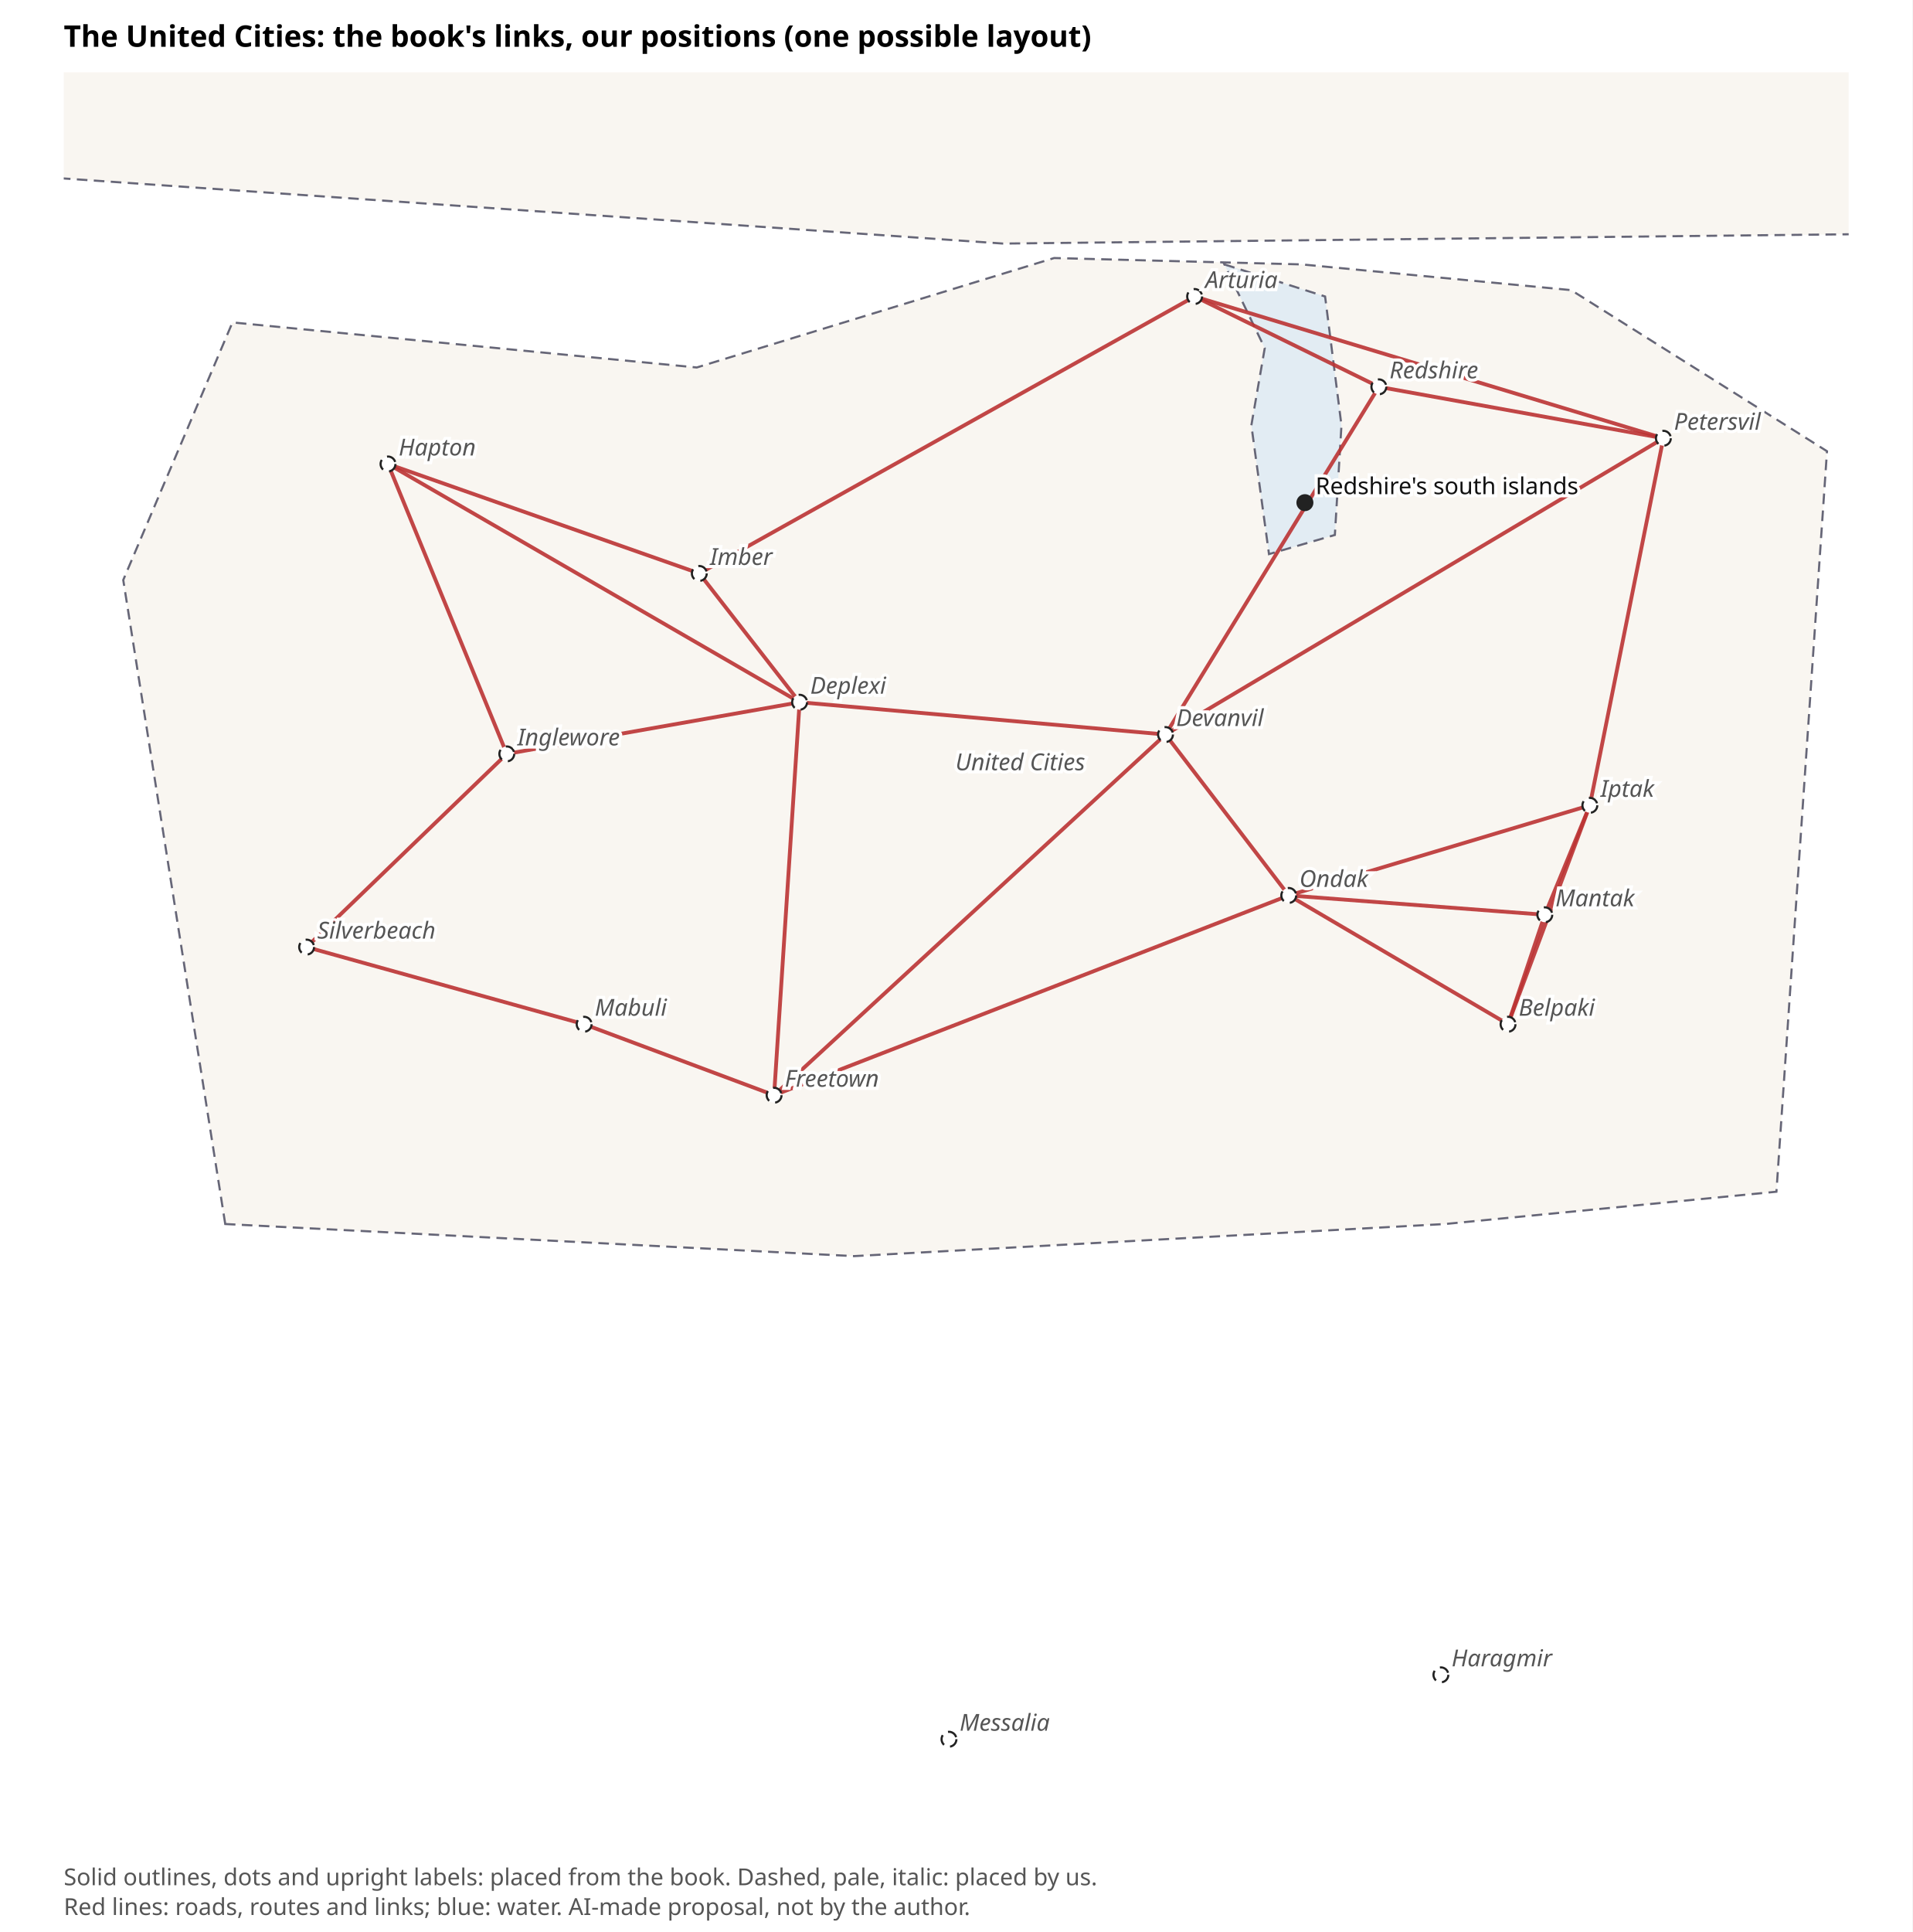
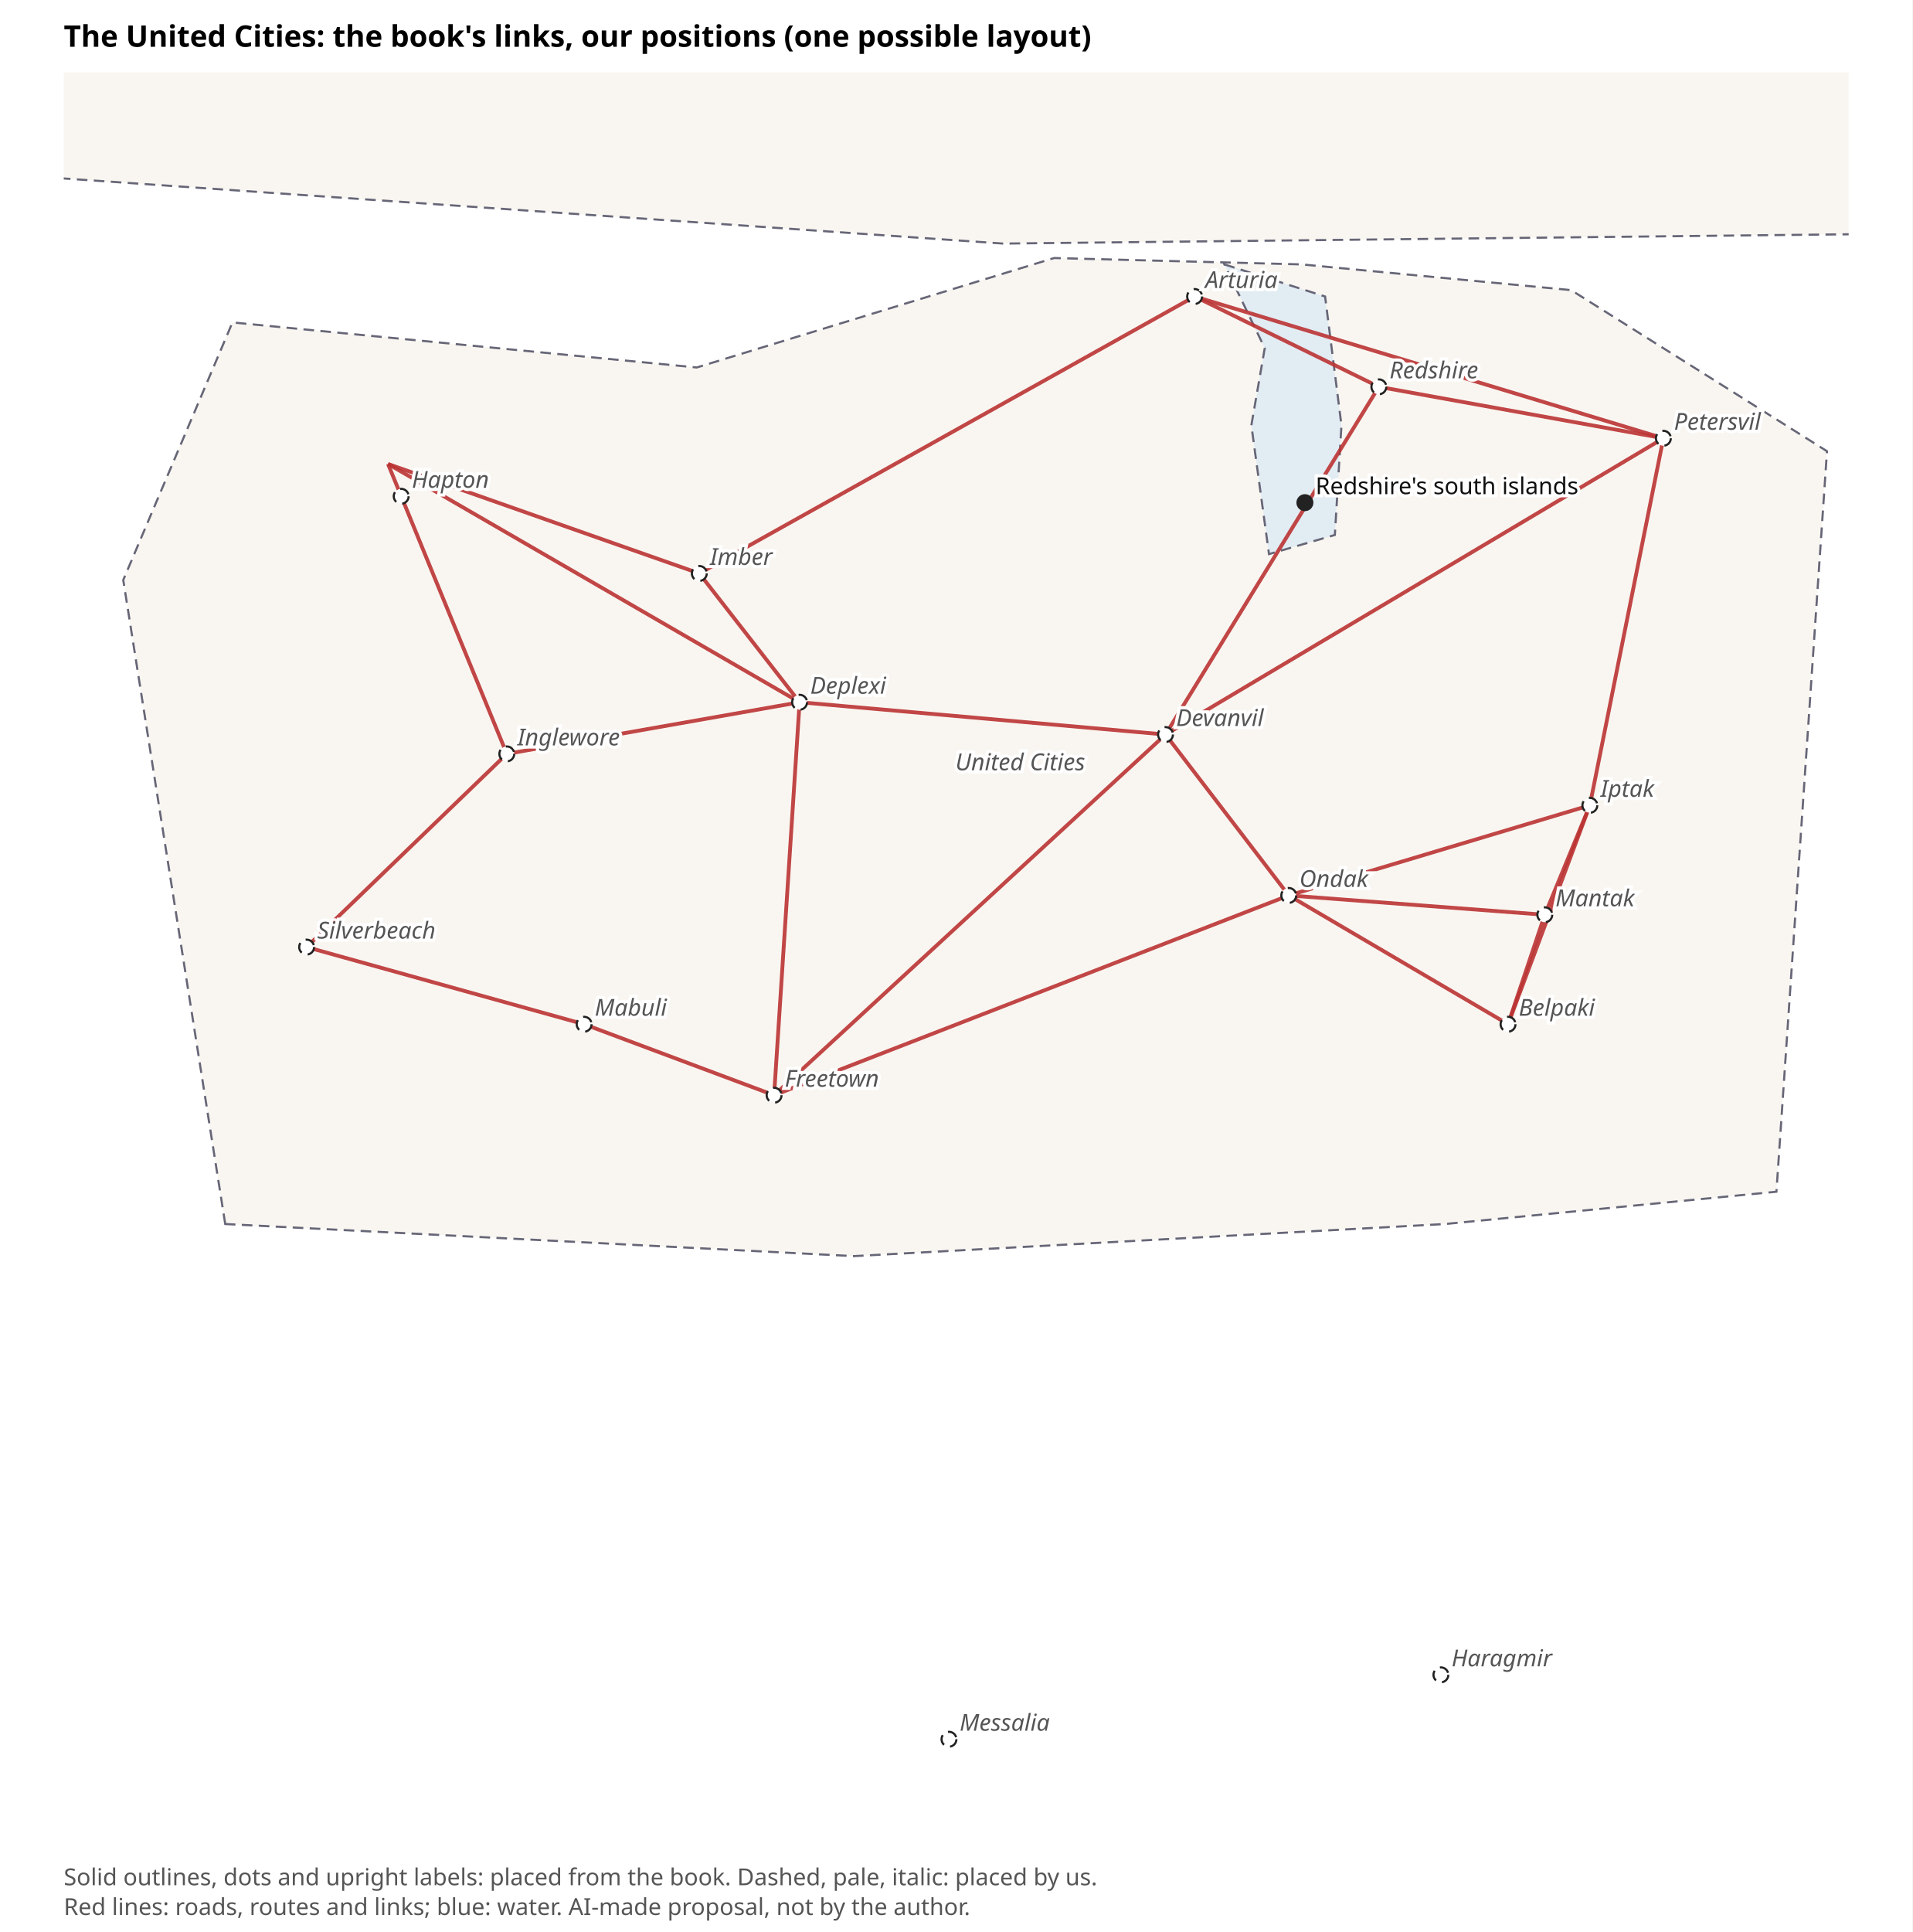
<svg xmlns="http://www.w3.org/2000/svg" width="900" height="909" viewBox="0 0 900 909" font-family="sans-serif" font-size="11">
  <defs>
    <clipPath id="c">
      <rect x="30" y="34" width="840" height="815" />
    </clipPath>
  </defs>
  <rect width="900" height="909" fill="#fff" />
  <text x="30" y="22" font-size="14" font-weight="bold">The United Cities: the book's links, our positions (one possible layout)</text>
  <text x="30" y="887" fill="#555">Solid outlines, dots and upright labels: placed from the book. Dashed, pale, italic: placed by us.</text>
  <text x="30" y="901" fill="#555">Red lines: roads, routes and links; blue: water. AI-made proposal, not by the author.</text>
  <g clip-path="url(#c)">
    <polygon points="-986.8,468.4 -986.8,65.7 -597.8,67.4 -555.8,131.4 -456.3,165.1 -412.1,249.4 -412.1,417.8 -633.2,468.4" fill="#f3efe6" fill-opacity="0.55" stroke="#667" stroke-dasharray="5,3" />
    <polygon points="-655.8,84.6 -553.6,84.6 -541.6,157.1 -650.5,157.1" fill="#e9e4d4" fill-opacity="1" stroke="#667" />
    <polygon points="-537.8,-25.3 -567.0,0.0 -570.0,15.6 -578.2,41.0 -579.0,49.9 -595.6,68.5 -597.6,73.7 -594.6,75.6 -590.2,71.9 -583.8,73.0 -535.5,16.4 -488.8,-10.8 -480.4,-13.8 -451.6,-16.0 -442.7,-8.9 -452.9,4.8 -475.7,6.3 -484.6,11.2 -485.7,14.9 -480.3,18.2 -461.5,25.0 -456.7,25.0 -449.6,22.7 -449.1,26.8 -452.7,35.8 -432.4,48.0 -430.3,-25.3 -537.2,-25.6" fill="#cfe3f3" fill-opacity="1" stroke="#667" />
    <polygon points="-433.5,78.2 -445.2,84.6 -452.3,92.0 -463.7,98.7 -477.4,104.7 -535.8,140.7 -539.6,163.0 -434.4,163.4 -432.9,77.8" fill="#cfe3f3" fill-opacity="1" stroke="#667" />
    <polygon points="-583.8,73.0 -535.5,16.4 -488.8,-10.8 -480.4,-13.8 -451.6,-16.0 -442.7,-8.9 -452.9,4.8 -475.7,6.3 -484.6,11.2 -485.7,14.9 -480.3,18.2 -461.5,25.0 -456.7,25.0 -449.6,22.7 -449.1,26.8 -452.7,35.8 -432.4,48.0 -433.5,78.2 -445.2,84.6 -452.3,92.0 -463.7,98.7 -477.4,104.7 -535.8,140.7 -552.3,124.0 -570.8,100.4" fill="#e9e4d4" fill-opacity="1" stroke="#667" />
    <polygon points="-432.4,48.0 -371.4,51.6 -331.7,59.4 -372.3,70.5 -433.5,78.2" fill="#e9e4d4" fill-opacity="1" stroke="#667" />
    <polygon points="-469.8,103.4 -469.8,102.9 -470.0,102.4 -470.3,101.9 -470.7,101.4 -471.1,101.1 -471.7,100.8 -472.3,100.5 -472.9,100.4 -473.6,100.4 -474.2,100.4 -474.9,100.5 -475.5,100.8 -476.0,101.1 -476.5,101.4 -476.9,101.9 -477.1,102.4 -477.3,102.9 -477.4,103.4 -477.3,103.9 -477.1,104.4 -476.9,104.9 -476.5,105.3 -476.0,105.7 -475.5,106.0 -474.9,106.2 -474.2,106.4 -473.6,106.4 -472.9,106.4 -472.3,106.2 -471.7,106.0 -471.1,105.7 -470.7,105.3 -470.3,104.9 -470.0,104.4 -469.8,103.9" fill="#e9e4d4" fill-opacity="1" stroke="#667" />
    <polygon points="-680.4,-25.6 -537.2,-25.6 -537.8,-25.3 -567.0,0.0 -570.0,15.6 -578.2,41.0 -579.0,49.9 -595.6,68.5 -597.6,73.7 -632.0,69.7 -672.3,65.7" fill="#f3efe6" fill-opacity="0.55" stroke="#667" stroke-dasharray="5,3" />
    <polygon points="-300.6,46.8 -229.6,43.7 -211.6,62.6 -243.5,80.7 -300.7,75.2" fill="#f3efe6" fill-opacity="1" stroke="#667" />
    <polygon points="-1561.6,-26.9 -1561.6,-626.7 2417.4,-626.7 2417.4,80.9 1091.1,107.8 472.1,114.6 -14.2,80.9 -345.8,-26.9" fill="#f3efe6" fill-opacity="0.55" stroke="#667" stroke-dasharray="5,3" />
    <polygon points="106.0,575.9 58.0,272.9 109.4,151.7 327.9,172.9 496.1,121.4 612.6,124.4 739.4,136.5 859.8,212.3 836.0,560.7 680.0,575.9 401.9,591.0" fill="#f3efe6" fill-opacity="0.55" stroke="#667" stroke-dasharray="5,3" />
    <polygon points="576.2,124.4 623.6,139.5 631.3,200.1 628.2,251.7 597.2,260.7 588.9,200.1 595.2,163.8" fill="#cfe3f3" fill-opacity="0.55" stroke="#667" stroke-dasharray="5,3" />
    <polygon points="2240.5,1462.3 2240.5,1108.6 2550.0,1108.6 2550.0,1462.3" fill="#f3efe6" fill-opacity="0.55" stroke="#667" stroke-dasharray="5,3" />
    <polyline points="-721.6,316.7 -688.4,198.8 -672.9,138.2" fill="none" stroke="#b33" stroke-width="1.3" stroke-dasharray="5,3" opacity="0.6" />
    <polyline points="-597.6,73.7 -632.0,69.7 -672.3,65.7" fill="none" stroke="#4a86b8" stroke-width="1.3" stroke-dasharray="5,3" opacity="0.6" />
    <polyline points="-634.7,115.1 -584.2,92.3 -589.1,71.6" fill="none" stroke="#b33" stroke-width="1.8" opacity="0.9" />
    <polyline points="-605.3,132.5 -532.1,87.0" fill="none" stroke="#b33" stroke-width="1.8" opacity="0.9" />
    <polyline points="-578.8,143.7 -520.0,108.9 -500.1,105.4" fill="none" stroke="#b33" stroke-width="1.8" opacity="0.9" />
    <polyline points="-440.3,113.4 -451.8,83.7" fill="none" stroke="#b33" stroke-width="1.8" opacity="0.9" />
    <polyline points="144.3,445.6 274.9,481.9" fill="none" stroke="#b33" stroke-width="1.8" opacity="0.9" />
    <polyline points="144.3,445.6 238.5,354.7" fill="none" stroke="#b33" stroke-width="1.8" opacity="0.9" />
    <polyline points="274.9,481.9 364.3,515.3" fill="none" stroke="#b33" stroke-width="1.8" opacity="0.9" />
    <polyline points="238.5,354.7 182.6,218.3" fill="none" stroke="#b33" stroke-width="1.8" opacity="0.9" />
    <polyline points="238.5,354.7 376.3,330.4" fill="none" stroke="#b33" stroke-width="1.8" opacity="0.9" />
    <polyline points="182.6,218.3 329.1,269.8" fill="none" stroke="#b33" stroke-width="1.8" opacity="0.9" />
    <polyline points="182.6,218.3 376.3,330.4" fill="none" stroke="#b33" stroke-width="1.8" opacity="0.9" />
    <polyline points="329.1,269.8 562.2,139.5" fill="none" stroke="#b33" stroke-width="1.8" opacity="0.9" />
    <polyline points="329.1,269.8 376.3,330.4" fill="none" stroke="#b33" stroke-width="1.8" opacity="0.9" />
    <polyline points="562.2,139.5 648.9,182.0" fill="none" stroke="#b33" stroke-width="1.8" opacity="0.9" />
    <polyline points="562.2,139.5 782.8,206.2" fill="none" stroke="#b33" stroke-width="1.8" opacity="0.9" />
    <polyline points="648.9,182.0 782.8,206.2" fill="none" stroke="#b33" stroke-width="1.8" opacity="0.9" />
    <polyline points="648.9,182.0 548.5,345.6" fill="none" stroke="#b33" stroke-width="1.8" opacity="0.9" />
    <polyline points="782.8,206.2 548.5,345.6" fill="none" stroke="#b33" stroke-width="1.8" opacity="0.9" />
    <polyline points="782.8,206.2 748.2,378.9" fill="none" stroke="#b33" stroke-width="1.8" opacity="0.9" />
    <polyline points="376.3,330.4 364.3,515.3" fill="none" stroke="#b33" stroke-width="1.8" opacity="0.9" />
    <polyline points="376.3,330.4 548.5,345.6" fill="none" stroke="#b33" stroke-width="1.8" opacity="0.9" />
    <polyline points="364.3,515.3 548.5,345.6" fill="none" stroke="#b33" stroke-width="1.8" opacity="0.9" />
    <polyline points="364.3,515.3 606.5,421.3" fill="none" stroke="#b33" stroke-width="1.8" opacity="0.9" />
    <polyline points="548.5,345.6 606.5,421.3" fill="none" stroke="#b33" stroke-width="1.8" opacity="0.9" />
    <polyline points="606.5,421.3 748.2,378.9" fill="none" stroke="#b33" stroke-width="1.8" opacity="0.9" />
    <polyline points="606.5,421.3 727.0,430.4" fill="none" stroke="#b33" stroke-width="1.8" opacity="0.9" />
    <polyline points="606.5,421.3 709.7,481.9" fill="none" stroke="#b33" stroke-width="1.8" opacity="0.9" />
    <polyline points="748.2,378.9 727.0,430.4" fill="none" stroke="#b33" stroke-width="1.8" opacity="0.9" />
    <polyline points="727.0,430.4 709.7,481.9" fill="none" stroke="#b33" stroke-width="1.8" opacity="0.9" />
    <polyline points="748.2,378.9 709.7,481.9" fill="none" stroke="#b33" stroke-width="1.8" opacity="0.9" />
    <circle cx="-721.6" cy="316.7" r="3.5" fill="#fff" stroke="#222" stroke-dasharray="5,3" />
    <circle cx="-661.7" cy="135.9" r="3.5" fill="#fff" stroke="#222" stroke-dasharray="5,3" />
    <circle cx="-631.4" cy="79.1" r="3.5" fill="#fff" stroke="#222" stroke-dasharray="5,3" />
    <circle cx="-475.5" cy="102.4" r="3.5" fill="#222" stroke="#222" />
    <circle cx="-476.3" cy="102.7" r="3.5" fill="#222" stroke="#222" />
    <circle cx="-634.7" cy="115.1" r="3.5" fill="#222" stroke="#222" />
    <circle cx="-589.1" cy="71.6" r="3.5" fill="#222" stroke="#222" />
    <circle cx="-605.3" cy="132.5" r="3.5" fill="#222" stroke="#222" />
    <circle cx="-532.1" cy="87.0" r="3.5" fill="#222" stroke="#222" />
    <circle cx="-578.8" cy="143.7" r="3.5" fill="#222" stroke="#222" />
    <circle cx="-500.1" cy="105.4" r="3.5" fill="#222" stroke="#222" />
    <circle cx="-440.3" cy="113.4" r="3.5" fill="#222" stroke="#222" />
    <circle cx="-451.8" cy="83.7" r="3.5" fill="#222" stroke="#222" />
    <circle cx="-293.6" cy="61.0" r="3.5" fill="#fff" stroke="#222" stroke-dasharray="5,3" />
    <circle cx="317.4" cy="-491.9" r="3.5" fill="#fff" stroke="#222" stroke-dasharray="5,3" />
    <circle cx="614.1" cy="236.5" r="3.5" fill="#222" stroke="#222" />
    <circle cx="648.9" cy="182.0" r="3.5" fill="#fff" stroke="#222" stroke-dasharray="5,3" />
    <circle cx="562.2" cy="139.5" r="3.5" fill="#fff" stroke="#222" stroke-dasharray="5,3" />
    <circle cx="782.8" cy="206.2" r="3.5" fill="#fff" stroke="#222" stroke-dasharray="5,3" />
    <circle cx="548.5" cy="345.6" r="3.5" fill="#fff" stroke="#222" stroke-dasharray="5,3" />
    <circle cx="329.1" cy="269.8" r="3.5" fill="#fff" stroke="#222" stroke-dasharray="5,3" />
-     <circle cx="182.6" cy="218.3" r="3.5" fill="#fff" stroke="#222" stroke-dasharray="5,3" />
+     <circle cx="188.8" cy="233.5" r="3.5" fill="#fff" stroke="#222" stroke-dasharray="5,3" />
    <circle cx="376.3" cy="330.4" r="3.5" fill="#fff" stroke="#222" stroke-dasharray="5,3" />
    <circle cx="238.5" cy="354.7" r="3.5" fill="#fff" stroke="#222" stroke-dasharray="5,3" />
    <circle cx="144.3" cy="445.6" r="3.5" fill="#fff" stroke="#222" stroke-dasharray="5,3" />
    <circle cx="274.9" cy="481.9" r="3.5" fill="#fff" stroke="#222" stroke-dasharray="5,3" />
    <circle cx="364.3" cy="515.3" r="3.5" fill="#fff" stroke="#222" stroke-dasharray="5,3" />
    <circle cx="606.5" cy="421.3" r="3.5" fill="#fff" stroke="#222" stroke-dasharray="5,3" />
    <circle cx="748.2" cy="378.9" r="3.5" fill="#fff" stroke="#222" stroke-dasharray="5,3" />
    <circle cx="727.0" cy="430.4" r="3.5" fill="#fff" stroke="#222" stroke-dasharray="5,3" />
    <circle cx="709.7" cy="481.9" r="3.5" fill="#fff" stroke="#222" stroke-dasharray="5,3" />
    <circle cx="446.6" cy="818.3" r="3.5" fill="#fff" stroke="#222" stroke-dasharray="5,3" />
    <circle cx="678.1" cy="788.0" r="3.5" fill="#fff" stroke="#222" stroke-dasharray="5,3" />
    <circle cx="2417.4" cy="1327.6" r="3.5" fill="#fff" stroke="#222" stroke-dasharray="5,3" />
    <circle cx="2362.1" cy="1243.3" r="3.5" fill="#fff" stroke="#222" stroke-dasharray="5,3" />
    <text x="-730.6" y="273.5" fill="#555" font-style="italic" stroke="#fff" stroke-width="3" paint-order="stroke">Veridia</text>
    <text x="-594.4" y="117.4" fill="#111" stroke="#fff" stroke-width="3" paint-order="stroke">Elenar Forest</text>
    <text x="-502.8" y="4.2" fill="#111" stroke="#fff" stroke-width="3" paint-order="stroke">northern sea and inlet</text>
    <text x="-471.6" y="129.7" fill="#111" stroke="#fff" stroke-width="3" paint-order="stroke">southern sea</text>
    <text x="-501.8" y="59.3" fill="#111" stroke="#fff" stroke-width="3" paint-order="stroke">Northshore</text>
    <text x="-390.2" y="57.8" fill="#111" stroke="#fff" stroke-width="3" paint-order="stroke">the eastern peninsula</text>
    <text x="-616.0" y="32.3" fill="#555" font-style="italic" stroke="#fff" stroke-width="3" paint-order="stroke">Arctic core (west of the inlet)</text>
    <text x="-254.8" y="57.4" fill="#111" stroke="#fff" stroke-width="3" paint-order="stroke">Thaldur</text>
    <text x="292.7" y="-264.0" fill="#555" font-style="italic" stroke="#fff" stroke-width="3" paint-order="stroke">Arctic Empire</text>
    <text x="449.6" y="362.4" fill="#555" font-style="italic" stroke="#fff" stroke-width="3" paint-order="stroke">United Cities</text>
    <text x="2397.7" y="1282.5" fill="#555" font-style="italic" stroke="#fff" stroke-width="3" paint-order="stroke">Dzego</text>
    <text x="-627.0" y="65.7" fill="#555" font-style="italic" stroke="#fff" stroke-width="3" paint-order="stroke">border river</text>
    <text x="-579.2" y="88.3" fill="#111" stroke="#fff" stroke-width="3" paint-order="stroke">Group North</text>
    <text x="-527.1" y="101.0" fill="#111" stroke="#fff" stroke-width="3" paint-order="stroke">Group Center</text>
    <text x="-553.0" y="130.9" fill="#111" stroke="#fff" stroke-width="3" paint-order="stroke">Group South</text>
    <text x="-446.8" y="79.7" fill="#111" stroke="#fff" stroke-width="3" paint-order="stroke">Group Naval</text>
    <text x="-716.6" y="312.7" fill="#555" font-style="italic" stroke="#fff" stroke-width="3" paint-order="stroke">Meldan</text>
    <text x="-656.7" y="131.9" fill="#555" font-style="italic" stroke="#fff" stroke-width="3" paint-order="stroke">Eldil</text>
    <text x="-780.4" y="75.1" fill="#555" font-style="italic" stroke="#fff" stroke-width="3" paint-order="stroke">Hydrafill's northern ice</text>
    <text x="-470.5" y="116.4" fill="#111" stroke="#fff" stroke-width="3" paint-order="stroke">Northglade</text>
    <text x="-288.6" y="75.0" fill="#555" font-style="italic" stroke="#fff" stroke-width="3" paint-order="stroke">Telten</text>
    <text x="322.4" y="-495.9" fill="#555" font-style="italic" stroke="#fff" stroke-width="3" paint-order="stroke">Glasscrown</text>
    <text x="619.1" y="232.5" fill="#111" stroke="#fff" stroke-width="3" paint-order="stroke">Redshire's south islands</text>
    <text x="653.9" y="178.0" fill="#555" font-style="italic" stroke="#fff" stroke-width="3" paint-order="stroke">Redshire</text>
    <text x="567.2" y="135.5" fill="#555" font-style="italic" stroke="#fff" stroke-width="3" paint-order="stroke">Arturia</text>
    <text x="787.8" y="202.2" fill="#555" font-style="italic" stroke="#fff" stroke-width="3" paint-order="stroke">Petersvil</text>
    <text x="553.5" y="341.6" fill="#555" font-style="italic" stroke="#fff" stroke-width="3" paint-order="stroke">Devanvil</text>
    <text x="334.1" y="265.8" fill="#555" font-style="italic" stroke="#fff" stroke-width="3" paint-order="stroke">Imber</text>
-     <text x="187.6" y="214.3" fill="#555" font-style="italic" stroke="#fff" stroke-width="3" paint-order="stroke">Hapton</text>
+     <text x="193.8" y="229.5" fill="#555" font-style="italic" stroke="#fff" stroke-width="3" paint-order="stroke">Hapton</text>
    <text x="381.3" y="326.4" fill="#555" font-style="italic" stroke="#fff" stroke-width="3" paint-order="stroke">Deplexi</text>
    <text x="243.5" y="350.7" fill="#555" font-style="italic" stroke="#fff" stroke-width="3" paint-order="stroke">Inglewore</text>
    <text x="149.3" y="441.6" fill="#555" font-style="italic" stroke="#fff" stroke-width="3" paint-order="stroke">Silverbeach</text>
    <text x="279.9" y="477.9" fill="#555" font-style="italic" stroke="#fff" stroke-width="3" paint-order="stroke">Mabuli</text>
    <text x="369.3" y="511.3" fill="#555" font-style="italic" stroke="#fff" stroke-width="3" paint-order="stroke">Freetown</text>
    <text x="611.5" y="417.3" fill="#555" font-style="italic" stroke="#fff" stroke-width="3" paint-order="stroke">Ondak</text>
    <text x="753.2" y="374.9" fill="#555" font-style="italic" stroke="#fff" stroke-width="3" paint-order="stroke">Iptak</text>
    <text x="732.0" y="426.4" fill="#555" font-style="italic" stroke="#fff" stroke-width="3" paint-order="stroke">Mantak</text>
    <text x="714.7" y="477.9" fill="#555" font-style="italic" stroke="#fff" stroke-width="3" paint-order="stroke">Belpaki</text>
    <text x="451.6" y="814.3" fill="#555" font-style="italic" stroke="#fff" stroke-width="3" paint-order="stroke">Messalia</text>
    <text x="683.1" y="784.0" fill="#555" font-style="italic" stroke="#fff" stroke-width="3" paint-order="stroke">Haragmir</text>
    <text x="2422.4" y="1323.6" fill="#555" font-style="italic" stroke="#fff" stroke-width="3" paint-order="stroke">Pafogai Du</text>
    <text x="2367.1" y="1239.3" fill="#555" font-style="italic" stroke="#fff" stroke-width="3" paint-order="stroke">Sadzu Du</text>
  </g>
</svg>
